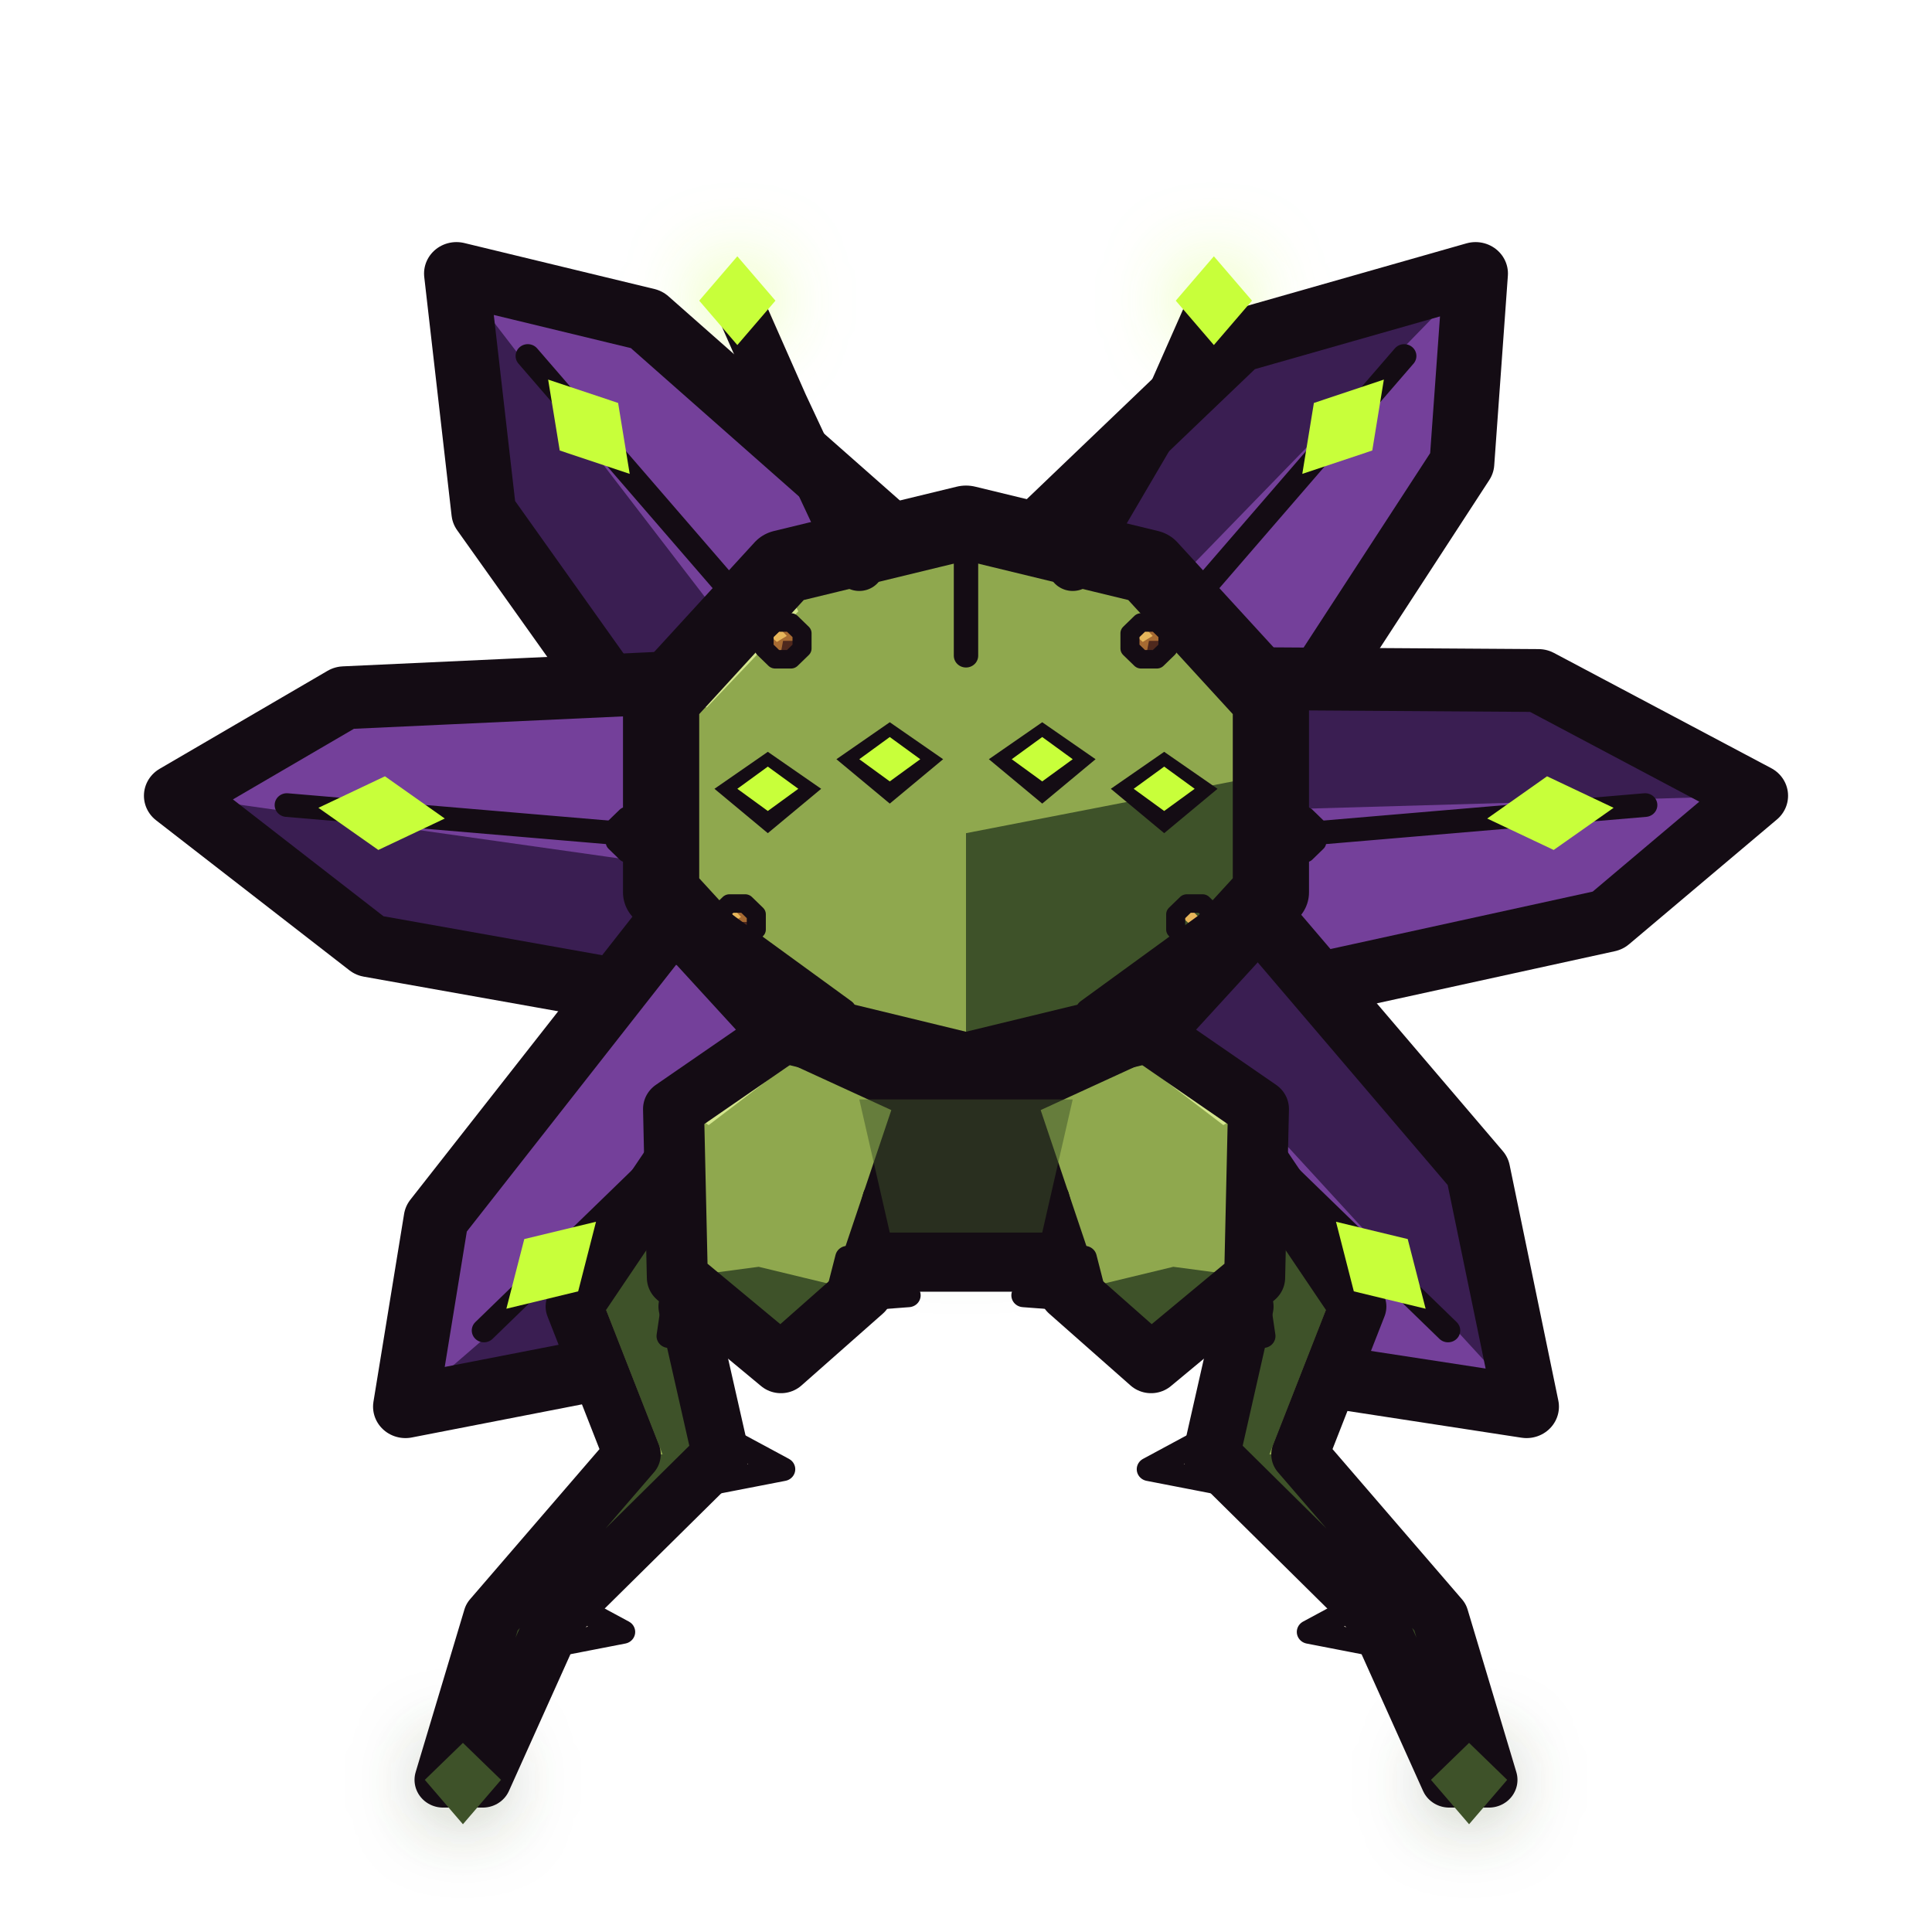
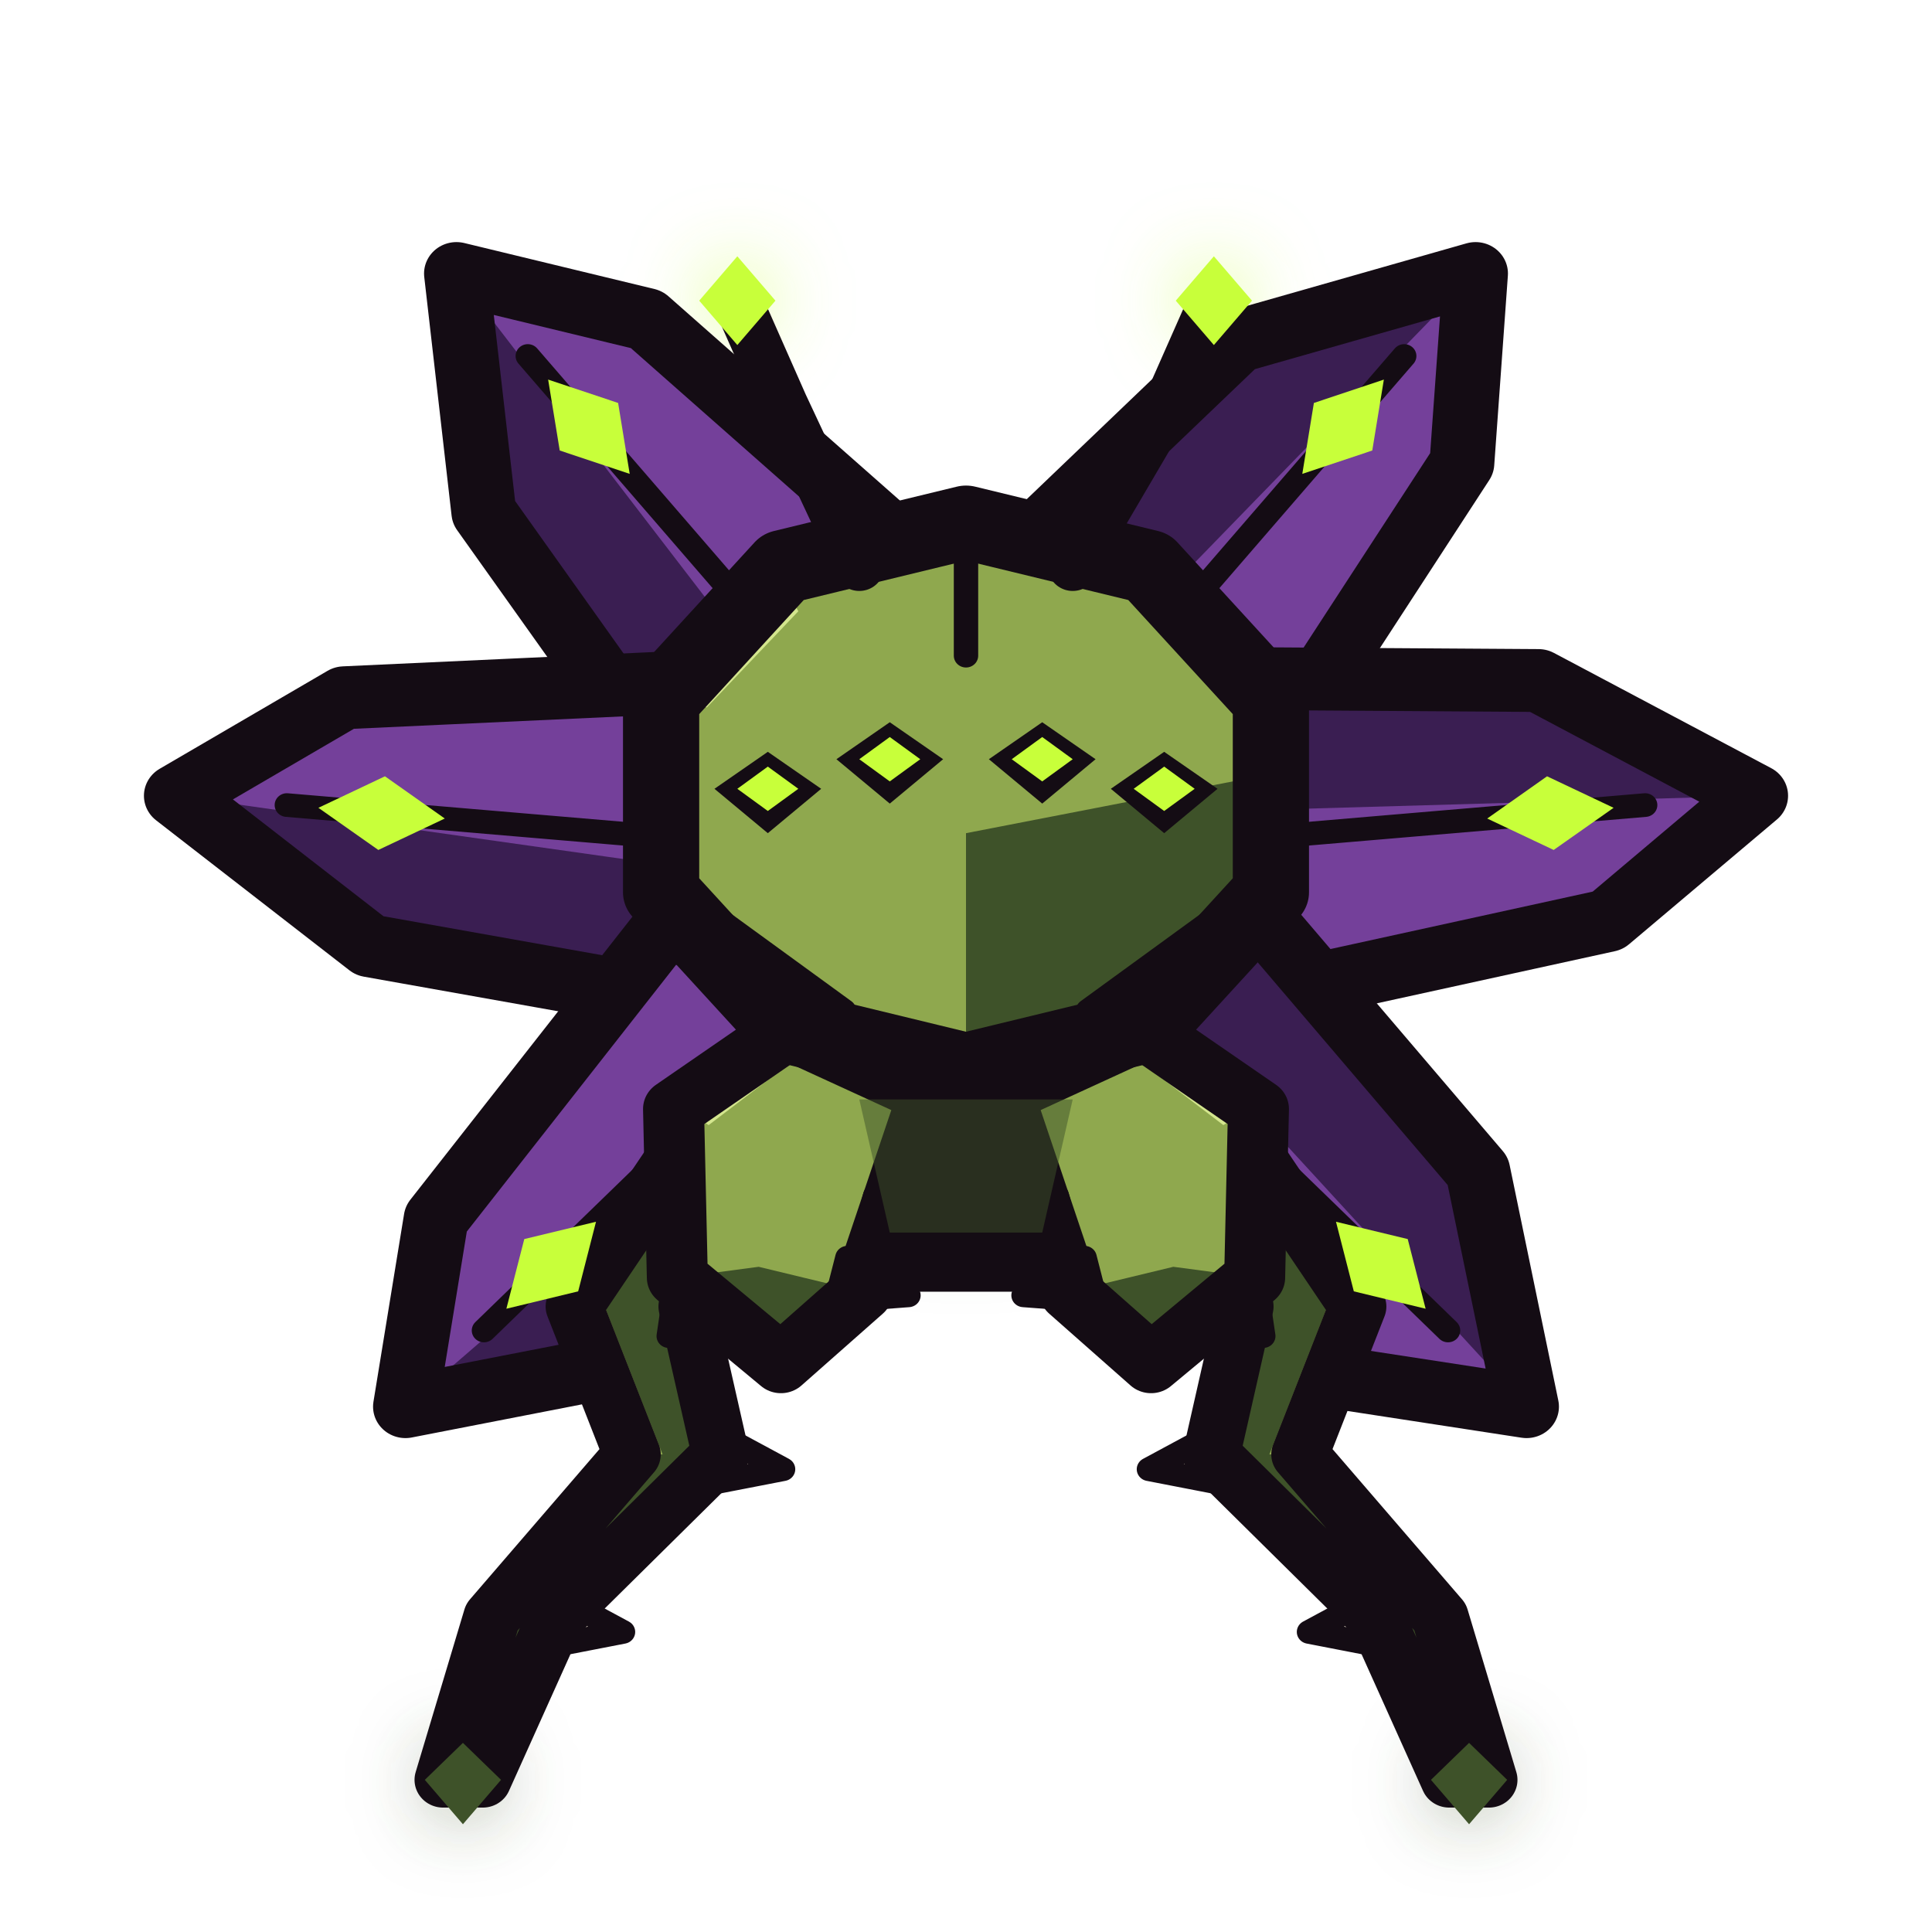
<svg xmlns="http://www.w3.org/2000/svg" viewBox="0 0 256 256" width="256" height="256">
  <defs>
    <filter id="blur" filterUnits="userSpaceOnUse" x="-64" y="-64" width="384" height="384">
      <feGaussianBlur stdDeviation="5" />
    </filter>
  </defs>
  <g transform="translate(128 130) scale(1.01 0.98) translate(-128 -128)">
    <g id="glow-back">
      <g>
        <polygon points="172.12,59.42 173.64,49.83 182.82,46.67 181.3,56.26" fill="#C8FF3A" filter="url(#blur)" opacity="0.62" />
      </g>
      <g>
        <polygon points="83.88,59.42 74.7,56.26 73.18,46.67 82.36,49.83" fill="#C8FF3A" filter="url(#blur)" opacity="0.62" />
      </g>
      <g>
        <polygon points="196.38,106.02 204.23,100.31 212.96,104.57 205.1,110.27" fill="#C8FF3A" filter="url(#blur)" opacity="0.62" />
      </g>
      <g>
        <polygon points="59.62,106.02 50.9,110.27 43.04,104.57 51.77,100.31" fill="#C8FF3A" filter="url(#blur)" opacity="0.62" />
      </g>
      <g>
        <polygon points="176.54,160.54 185.95,162.88 188.3,172.3 178.88,169.95" fill="#C8FF3A" filter="url(#blur)" opacity="0.62" />
      </g>
      <g>
        <polygon points="79.46,160.54 77.12,169.95 67.7,172.3 70.05,162.88" fill="#C8FF3A" filter="url(#blur)" opacity="0.62" />
      </g>
      <g>
        <polygon points="62,231 67,236 62,242 57,236" fill="#3E5229" filter="url(#blur)" opacity="0.62" />
      </g>
      <g>
        <polygon points="194,231 199,236 194,242 189,236" fill="#3E5229" filter="url(#blur)" opacity="0.62" />
      </g>
      <g>
        <polygon points="114,144 142,144 138,162 118,162" fill="#3E5229" filter="url(#blur)" opacity="0.31" />
      </g>
      <g>
        <polygon points="98,102 102,99 106,102 102,105" fill="#C8FF3A" filter="url(#blur)" opacity="0.62" />
        <polygon points="114,98 118,95 122,98 118,101" fill="#C8FF3A" filter="url(#blur)" opacity="0.62" />
        <polygon points="134,98 138,95 142,98 138,101" fill="#C8FF3A" filter="url(#blur)" opacity="0.62" />
        <polygon points="150,102 154,99 158,102 154,105" fill="#C8FF3A" filter="url(#blur)" opacity="0.62" />
        <polygon points="98,30 103,36 98,42 93,36" fill="#C8FF3A" filter="url(#blur)" opacity="0.62" />
        <polygon points="160.52,30 155.52,36 160.52,42 165.52,36" fill="#C8FF3A" filter="url(#blur)" opacity="0.62" />
      </g>
    </g>
    <g id="body">
      <g class="part" data-part="petal0">
        <g class="base">
          <polygon points="134.43,104.34 130.96,73.75 163.68,41.48 194.85,32.33 193.06,57.98 167.28,98.8" fill="#74409A" />
-           <polygon points="158.57,79.57 157.11,81.03 155.04,81.03 153.58,79.57 153.58,77.51 155.04,76.04 157.11,76.04 158.57,77.51" fill="#A66A32" />
        </g>
        <g class="shadow">
          <polygon points="134.43,104.34 130.96,73.75 163.68,41.48 194.85,32.33 151.98,77.82" fill="#3A1E52" />
-           <polygon points="156.08,78.54 158.78,78.54 157.75,80.48 155.59,81.24" fill="#4E281D" />
        </g>
        <g class="highlight">
          <polygon points="167.28,98.8 193.06,57.98 188.97,57.26 165.3,94.43" fill="#A86CD0" />
-           <polygon points="154.51,78 155.64,76.87 156.56,77.86 155.27,78.67" fill="#E7B65B" />
        </g>
        <g class="ink">
          <polygon points="134.43,104.34 130.96,73.75 163.68,41.48 194.85,32.33 193.06,57.98 167.28,98.8" fill="none" stroke="#140C14" stroke-width="8.5" stroke-linejoin="round" />
          <polyline points="142.71,94.47 185.49,43.48" fill="none" stroke="#140C14" stroke-width="3.2" stroke-linejoin="round" stroke-linecap="round" />
-           <polygon points="158.57,79.57 157.11,81.03 155.04,81.03 153.58,79.57 153.58,77.51 155.04,76.04 157.11,76.04 158.57,77.51" fill="none" stroke="#140C14" stroke-width="2.5" stroke-linejoin="round" />
        </g>
      </g>
      <g class="part" data-part="petal1">
        <g class="base">
          <polygon points="121.57,104.34 90.85,102.45 64.74,64.62 61.15,32.33 86.1,38.55 121.82,71.03" fill="#74409A" />
-           <polygon points="102.42,79.57 100.96,81.03 98.89,81.03 97.43,79.57 97.43,77.51 98.89,76.04 100.96,76.04 102.42,77.51" fill="#A66A32" />
        </g>
        <g class="shadow">
          <polygon points="121.57,104.34 90.85,102.45 64.74,64.62 61.15,32.33 98.5,82.45" fill="#3A1E52" />
-           <polygon points="99.92,78.54 102.62,78.54 101.6,80.48 99.44,81.24" fill="#4E281D" />
        </g>
        <g class="highlight">
          <polygon points="121.82,71.03 86.1,38.55 84.68,42.45 117.17,72.21" fill="#A86CD0" />
-           <polygon points="98.36,78 99.49,76.87 100.41,77.86 99.11,78.67" fill="#E7B65B" />
        </g>
        <g class="ink">
          <polygon points="121.57,104.34 90.85,102.45 64.74,64.62 61.15,32.33 86.1,38.55 121.82,71.03" fill="none" stroke="#140C14" stroke-width="8.5" stroke-linejoin="round" />
          <polyline points="113.29,94.47 70.51,43.48" fill="none" stroke="#140C14" stroke-width="3.2" stroke-linejoin="round" stroke-linecap="round" />
-           <polygon points="102.42,79.57 100.96,81.03 98.89,81.03 97.43,79.57 97.43,77.51 98.89,76.04 100.96,76.04 102.42,77.51" fill="none" stroke="#140C14" stroke-width="2.5" stroke-linejoin="round" />
        </g>
      </g>
      <g class="part" data-part="petal2">
        <g class="base">
          <polygon points="137.96,111.13 157.14,87.05 203.1,87.36 231.6,102.94 212.2,119.81 165.11,130.44" fill="#74409A" />
-           <polygon points="174.01,109.23 172.55,110.69 170.48,110.69 169.02,109.23 169.02,107.16 170.48,105.7 172.55,105.7 174.01,107.16" fill="#A66A32" />
        </g>
        <g class="shadow">
          <polygon points="137.96,111.13 157.14,87.05 203.1,87.36 231.6,102.94 169.13,104.79" fill="#3A1E52" />
-           <polygon points="171.51,108.19 174.21,108.19 173.19,110.14 171.03,110.89" fill="#4E281D" />
        </g>
        <g class="highlight">
          <polygon points="165.11,130.44 212.2,119.81 209.82,116.41 166.8,125.95" fill="#A86CD0" />
-           <polygon points="169.95,107.65 171.08,106.52 172,107.52 170.7,108.33" fill="#E7B65B" />
        </g>
        <g class="ink">
          <polygon points="137.96,111.13 157.14,87.05 203.1,87.36 231.6,102.94 212.2,119.81 165.11,130.44" fill="none" stroke="#140C14" stroke-width="8.5" stroke-linejoin="round" />
          <polyline points="150.79,110.01 217.1,104.2" fill="none" stroke="#140C14" stroke-width="3.2" stroke-linejoin="round" stroke-linecap="round" />
-           <polygon points="174.01,109.23 172.55,110.69 170.48,110.69 169.02,109.23 169.02,107.16 170.48,105.7 172.55,105.7 174.01,107.16" fill="none" stroke="#140C14" stroke-width="2.5" stroke-linejoin="round" />
        </g>
      </g>
      <g class="part" data-part="petal3">
        <g class="base">
          <polygon points="118.04,111.13 94.97,131.52 49.76,123.22 24.4,102.94 46.43,89.69 94.66,87.4" fill="#74409A" />
-           <polygon points="86.98,109.23 85.52,110.69 83.45,110.69 81.99,109.23 81.99,107.16 83.45,105.7 85.52,105.7 86.98,107.16" fill="#A66A32" />
        </g>
        <g class="shadow">
          <polygon points="118.04,111.13 94.97,131.52 49.76,123.22 24.4,102.94 86.24,111.96" fill="#3A1E52" />
-           <polygon points="84.49,108.19 87.19,108.19 86.16,110.14 84,110.89" fill="#4E281D" />
        </g>
        <g class="highlight">
          <polygon points="94.66,87.4 46.43,89.69 48.19,93.45 92.21,91.52" fill="#A86CD0" />
-           <polygon points="82.92,107.65 84.05,106.52 84.97,107.52 83.68,108.33" fill="#E7B65B" />
        </g>
        <g class="ink">
          <polygon points="118.04,111.13 94.97,131.52 49.76,123.22 24.4,102.94 46.43,89.69 94.66,87.4" fill="none" stroke="#140C14" stroke-width="8.5" stroke-linejoin="round" />
          <polyline points="105.21,110.01 38.9,104.2" fill="none" stroke="#140C14" stroke-width="3.2" stroke-linejoin="round" stroke-linecap="round" />
-           <polygon points="86.98,109.23 85.52,110.69 83.45,110.69 81.99,109.23 81.99,107.16 83.45,105.7 85.52,105.7 86.98,107.16" fill="none" stroke="#140C14" stroke-width="2.5" stroke-linejoin="round" />
        </g>
      </g>
      <g class="part" data-part="petal4">
        <g class="base">
          <polygon points="135.07,119.07 165.84,118.28 195.15,153.69 201.54,185.54 176.14,181.52 137.73,152.28" fill="#74409A" />
-           <polygon points="161.38,143.92 159.92,145.38 157.85,145.38 156.39,143.92 156.39,141.85 157.85,140.39 159.92,140.39 161.38,141.85" fill="#A66A32" />
        </g>
        <g class="shadow">
          <polygon points="135.07,119.07 165.84,118.28 195.15,153.69 201.54,185.54 159.96,138.87" fill="#3A1E52" />
-           <polygon points="158.89,142.89 161.59,142.89 160.56,144.83 158.4,145.59" fill="#4E281D" />
        </g>
        <g class="highlight">
          <polygon points="137.73,152.28 176.14,181.52 177.21,177.51 142.26,150.69" fill="#A86CD0" />
-           <polygon points="157.32,142.35 158.45,141.21 159.37,142.21 158.08,143.02" fill="#E7B65B" />
        </g>
        <g class="ink">
          <polygon points="135.07,119.07 165.84,118.28 195.15,153.69 201.54,185.54 176.14,181.52 137.73,152.28" fill="none" stroke="#140C14" stroke-width="8.5" stroke-linejoin="round" />
          <polyline points="144.18,128.18 191.24,175.24" fill="none" stroke="#140C14" stroke-width="3.2" stroke-linejoin="round" stroke-linecap="round" />
-           <polygon points="161.38,143.92 159.92,145.38 157.85,145.38 156.39,143.92 156.39,141.85 157.85,140.39 159.92,140.39 161.38,141.85" fill="none" stroke="#140C14" stroke-width="2.5" stroke-linejoin="round" />
        </g>
      </g>
      <g class="part" data-part="petal5">
        <g class="base">
          <polygon points="120.93,119.07 121.72,149.84 86.31,179.15 54.46,185.54 58.48,160.14 87.72,121.73" fill="#74409A" />
-           <polygon points="99.61,143.92 98.15,145.38 96.08,145.38 94.62,143.92 94.62,141.85 96.08,140.39 98.15,140.39 99.61,141.85" fill="#A66A32" />
        </g>
        <g class="shadow">
          <polygon points="120.93,119.07 121.72,149.84 86.31,179.15 54.46,185.54 101.13,143.96" fill="#3A1E52" />
-           <polygon points="97.11,142.89 99.81,142.89 98.79,144.83 96.63,145.59" fill="#4E281D" />
        </g>
        <g class="highlight">
          <polygon points="87.72,121.73 58.48,160.14 62.49,161.21 89.31,126.26" fill="#A86CD0" />
-           <polygon points="95.55,142.35 96.68,141.21 97.6,142.21 96.3,143.02" fill="#E7B65B" />
        </g>
        <g class="ink">
          <polygon points="120.93,119.07 121.72,149.84 86.31,179.15 54.46,185.54 58.48,160.14 87.72,121.73" fill="none" stroke="#140C14" stroke-width="8.5" stroke-linejoin="round" />
          <polyline points="111.82,128.18 64.76,175.24" fill="none" stroke="#140C14" stroke-width="3.2" stroke-linejoin="round" stroke-linecap="round" />
-           <polygon points="99.61,143.92 98.15,145.38 96.08,145.38 94.62,143.92 94.62,141.85 96.08,140.39 98.15,140.39 99.61,141.85" fill="none" stroke="#140C14" stroke-width="2.5" stroke-linejoin="round" />
        </g>
      </g>
      <g class="part" data-part="vine0">
        <g class="base">
          <polygon points="91,150 76.6,172 84.2,192 65.8,214 59.4,236 64.6,236 74.2,214 95.8,192 91.4,172 109,150" fill="#3E5229" />
          <polygon points="90,169 99,174 89,176" fill="#F4EAD4" />
          <polygon points="95,189 104,194 94,196" fill="#F4EAD4" />
          <polygon points="74,211 83,216 73,218" fill="#F4EAD4" />
        </g>
        <g class="highlight">
          <polygon points="92,150 77.6,172 85.2,192 88.2,192 80.6,172 95,150" fill="#8FA84E" />
        </g>
        <g class="ink">
          <polygon points="91,150 76.6,172 84.2,192 65.8,214 59.4,236 64.6,236 74.2,214 95.8,192 91.4,172 109,150" fill="none" stroke="#140C14" stroke-width="7.5" stroke-linejoin="round" />
          <polygon points="90,169 99,174 89,176" fill="none" stroke="#140C14" stroke-width="3.2" stroke-linejoin="round" />
          <polygon points="95,189 104,194 94,196" fill="none" stroke="#140C14" stroke-width="3.2" stroke-linejoin="round" />
          <polygon points="74,211 83,216 73,218" fill="none" stroke="#140C14" stroke-width="3.2" stroke-linejoin="round" />
        </g>
      </g>
      <g class="part" data-part="vine1">
        <g class="base">
          <polygon points="165,150 179.4,172 171.8,192 190.2,214 196.6,236 191.4,236 181.8,214 160.2,192 164.6,172 147,150" fill="#3E5229" />
          <polygon points="166,169 157,174 167,176" fill="#F4EAD4" />
          <polygon points="161,189 152,194 162,196" fill="#F4EAD4" />
          <polygon points="182,211 173,216 183,218" fill="#F4EAD4" />
        </g>
        <g class="highlight">
          <polygon points="164,150 178.4,172 170.8,192 167.8,192 175.4,172 161,150" fill="#8FA84E" />
        </g>
        <g class="ink">
          <polygon points="165,150 179.4,172 171.8,192 190.2,214 196.6,236 191.4,236 181.8,214 160.2,192 164.6,172 147,150" fill="none" stroke="#140C14" stroke-width="7.5" stroke-linejoin="round" />
          <polygon points="166,169 157,174 167,176" fill="none" stroke="#140C14" stroke-width="3.2" stroke-linejoin="round" />
          <polygon points="161,189 152,194 162,196" fill="none" stroke="#140C14" stroke-width="3.2" stroke-linejoin="round" />
          <polygon points="182,211 173,216 183,218" fill="none" stroke="#140C14" stroke-width="3.2" stroke-linejoin="round" />
        </g>
      </g>
      <g class="part" data-part="maw">
        <g class="ink">
          <polygon points="104,136 152,136 146,170 110,170" fill="#140C14" />
        </g>
      </g>
      <g class="part" data-part="jaw0">
        <g class="base">
          <polygon points="123.1,143.33 104.66,134.61 89.63,145.29 90.13,168.09 103.72,179.72 114.39,170.01" fill="#8FA84E" />
          <polygon points="119.71,148.67 118.26,154.49 126.74,153.51" fill="#F4EAD4" />
          <polygon points="116.08,157.04 114.62,162.86 123.6,162" fill="#F4EAD4" />
          <polygon points="112.44,165.4 110.99,171.23 120.45,170.49" fill="#F4EAD4" />
        </g>
        <g class="shadow">
          <polygon points="114.39,170.01 103.72,179.72 90.13,168.09 100.8,166.63" fill="#3E5229" />
        </g>
        <g class="highlight">
          <polygon points="102,137.03 91.57,145.77 94.24,147.47 103.21,140.43" fill="#D4E68E" />
        </g>
        <g class="ink">
          <polygon points="123.1,143.33 104.66,134.61 89.63,145.29 90.13,168.09 103.72,179.72 114.39,170.01" fill="none" stroke="#140C14" stroke-width="8" stroke-linejoin="round" />
          <polygon points="119.71,148.67 118.26,154.49 126.74,153.51" fill="none" stroke="#140C14" stroke-width="3.2" stroke-linejoin="round" />
          <polygon points="116.08,157.04 114.62,162.86 123.6,162" fill="none" stroke="#140C14" stroke-width="3.2" stroke-linejoin="round" />
          <polygon points="112.44,165.4 110.99,171.23 120.45,170.49" fill="none" stroke="#140C14" stroke-width="3.2" stroke-linejoin="round" />
        </g>
      </g>
      <g class="part" data-part="jaw1">
        <g class="base">
          <polygon points="132.9,143.33 151.34,134.61 166.37,145.29 165.87,168.09 152.28,179.72 141.61,170.01" fill="#8FA84E" />
          <polygon points="136.29,148.67 137.74,154.49 129.26,153.51" fill="#F4EAD4" />
          <polygon points="139.92,157.04 141.38,162.86 132.4,162" fill="#F4EAD4" />
          <polygon points="143.56,165.4 145.01,171.23 135.55,170.49" fill="#F4EAD4" />
        </g>
        <g class="shadow">
          <polygon points="141.61,170.01 152.28,179.72 165.87,168.09 155.2,166.63" fill="#3E5229" />
        </g>
        <g class="highlight">
          <polygon points="154,137.03 164.43,145.77 161.76,147.47 152.79,140.43" fill="#D4E68E" />
        </g>
        <g class="ink">
          <polygon points="132.9,143.33 151.34,134.61 166.37,145.29 165.87,168.09 152.28,179.72 141.61,170.01" fill="none" stroke="#140C14" stroke-width="8" stroke-linejoin="round" />
          <polygon points="136.29,148.67 137.74,154.49 129.26,153.51" fill="none" stroke="#140C14" stroke-width="3.2" stroke-linejoin="round" />
          <polygon points="139.92,157.04 141.38,162.86 132.4,162" fill="none" stroke="#140C14" stroke-width="3.2" stroke-linejoin="round" />
          <polygon points="143.56,165.4 145.01,171.23 135.55,170.49" fill="none" stroke="#140C14" stroke-width="3.2" stroke-linejoin="round" />
        </g>
      </g>
      <g class="part" data-part="head">
        <g class="base">
          <polygon points="128,66 104,72 88,90 88,116 104,134 128,140 152,134 168,116 168,90 152,72" fill="#8FA84E" />
-           <polygon points="106.49,83.03 105.03,84.49 102.97,84.49 101.51,83.03 101.51,80.97 102.97,79.51 105.03,79.51 106.49,80.97" fill="#A66A32" />
-           <polygon points="154.49,83.03 153.03,84.49 150.97,84.49 149.51,83.03 149.51,80.97 150.97,79.51 153.03,79.51 154.49,80.97" fill="#A66A32" />
-           <polygon points="100.49,121.03 99.03,122.49 96.97,122.49 95.51,121.03 95.51,118.97 96.97,117.51 99.03,117.51 100.49,118.97" fill="#A66A32" />
-           <polygon points="160.49,121.03 159.03,122.49 156.97,122.49 155.51,121.03 155.51,118.97 156.97,117.51 159.03,117.51 160.49,118.97" fill="#A66A32" />
        </g>
        <g class="shadow">
          <polygon points="128,108 168,100 168,116 152,134 128,140" fill="#3E5229" />
-           <polygon points="104,82 106.7,82 105.67,83.94 103.51,84.7" fill="#4E281D" />
-           <polygon points="152,82 154.7,82 153.67,83.94 151.51,84.7" fill="#4E281D" />
-           <polygon points="98,120 100.7,120 99.67,121.94 97.51,122.7" fill="#4E281D" />
-           <polygon points="158,120 160.7,120 159.67,121.94 157.51,122.7" fill="#4E281D" />
        </g>
        <g class="highlight">
          <polygon points="104,74 90,90 94,91 106,78" fill="#D4E68E" />
-           <polygon points="102.43,81.46 103.57,80.33 104.49,81.33 103.19,82.14" fill="#E7B65B" />
-           <polygon points="150.43,81.46 151.57,80.33 152.49,81.33 151.19,82.14" fill="#E7B65B" />
-           <polygon points="96.43,119.46 97.57,118.33 98.49,119.33 97.19,120.14" fill="#E7B65B" />
-           <polygon points="156.43,119.46 157.57,118.33 158.49,119.33 157.19,120.14" fill="#E7B65B" />
        </g>
        <g class="ink">
          <polygon points="128,66 104,72 88,90 88,116 104,134 128,140 152,134 168,116 168,90 152,72" fill="none" stroke="#140C14" stroke-width="10" stroke-linejoin="round" />
          <polyline points="128,70 128,84" fill="none" stroke="#140C14" stroke-width="3.2" stroke-linejoin="round" stroke-linecap="round" />
          <polyline points="96,120 112,132" fill="none" stroke="#140C14" stroke-width="3.2" stroke-linejoin="round" stroke-linecap="round" />
          <polyline points="160,120 144,132" fill="none" stroke="#140C14" stroke-width="3.2" stroke-linejoin="round" stroke-linecap="round" />
-           <polygon points="106.49,83.03 105.03,84.49 102.97,84.49 101.51,83.03 101.51,80.97 102.97,79.51 105.03,79.51 106.49,80.97" fill="none" stroke="#140C14" stroke-width="2.5" stroke-linejoin="round" />
-           <polygon points="154.49,83.03 153.03,84.49 150.97,84.49 149.51,83.03 149.51,80.97 150.97,79.51 153.03,79.51 154.49,80.97" fill="none" stroke="#140C14" stroke-width="2.5" stroke-linejoin="round" />
-           <polygon points="100.49,121.03 99.03,122.49 96.97,122.49 95.51,121.03 95.51,118.97 96.97,117.51 99.03,117.51 100.49,118.97" fill="none" stroke="#140C14" stroke-width="2.5" stroke-linejoin="round" />
-           <polygon points="160.49,121.03 159.03,122.49 156.97,122.49 155.51,121.03 155.51,118.97 156.97,117.51 159.03,117.51 160.49,118.97" fill="none" stroke="#140C14" stroke-width="2.5" stroke-linejoin="round" />
          <polygon points="95,102 102,97 109,102 102,108" fill="#140C14" />
          <polygon points="111,98 118,93 125,98 118,104" fill="#140C14" />
          <polygon points="131,98 138,93 145,98 138,104" fill="#140C14" />
          <polygon points="147,102 154,97 161,102 154,108" fill="#140C14" />
          <polyline points="114,72 104,50 98,36" fill="none" stroke="#140C14" stroke-width="6.5" stroke-linejoin="round" stroke-linecap="round" />
          <polyline points="142,72 154.52,50 160.52,36" fill="none" stroke="#140C14" stroke-width="6.5" stroke-linejoin="round" stroke-linecap="round" />
        </g>
      </g>
    </g>
    <g id="glow">
      <g>
        <polygon points="172.12,59.42 173.64,49.83 182.82,46.67 181.3,56.26" fill="#C8FF3A" />
      </g>
      <g>
        <polygon points="83.88,59.42 74.7,56.26 73.18,46.67 82.36,49.83" fill="#C8FF3A" />
      </g>
      <g>
        <polygon points="196.38,106.02 204.23,100.31 212.96,104.57 205.1,110.27" fill="#C8FF3A" />
      </g>
      <g>
        <polygon points="59.62,106.02 50.9,110.27 43.04,104.57 51.77,100.31" fill="#C8FF3A" />
      </g>
      <g>
        <polygon points="176.54,160.54 185.95,162.88 188.3,172.3 178.88,169.95" fill="#C8FF3A" />
      </g>
      <g>
        <polygon points="79.46,160.54 77.12,169.95 67.7,172.3 70.05,162.88" fill="#C8FF3A" />
      </g>
      <g>
        <polygon points="62,231 67,236 62,242 57,236" fill="#3E5229" />
      </g>
      <g>
        <polygon points="194,231 199,236 194,242 189,236" fill="#3E5229" />
      </g>
      <g>
        <polygon points="114,144 142,144 138,162 118,162" fill="#3E5229" opacity="0.5" />
      </g>
      <g>
        <polygon points="98,102 102,99 106,102 102,105" fill="#C8FF3A" />
        <polygon points="114,98 118,95 122,98 118,101" fill="#C8FF3A" />
        <polygon points="134,98 138,95 142,98 138,101" fill="#C8FF3A" />
        <polygon points="150,102 154,99 158,102 154,105" fill="#C8FF3A" />
        <polygon points="98,30 103,36 98,42 93,36" fill="#C8FF3A" />
        <polygon points="160.52,30 155.52,36 160.52,42 165.52,36" fill="#C8FF3A" />
      </g>
    </g>
  </g>
  <g id="fx" transform="translate(128 130) scale(1.01 0.98) translate(-128 -128)" />
</svg>
